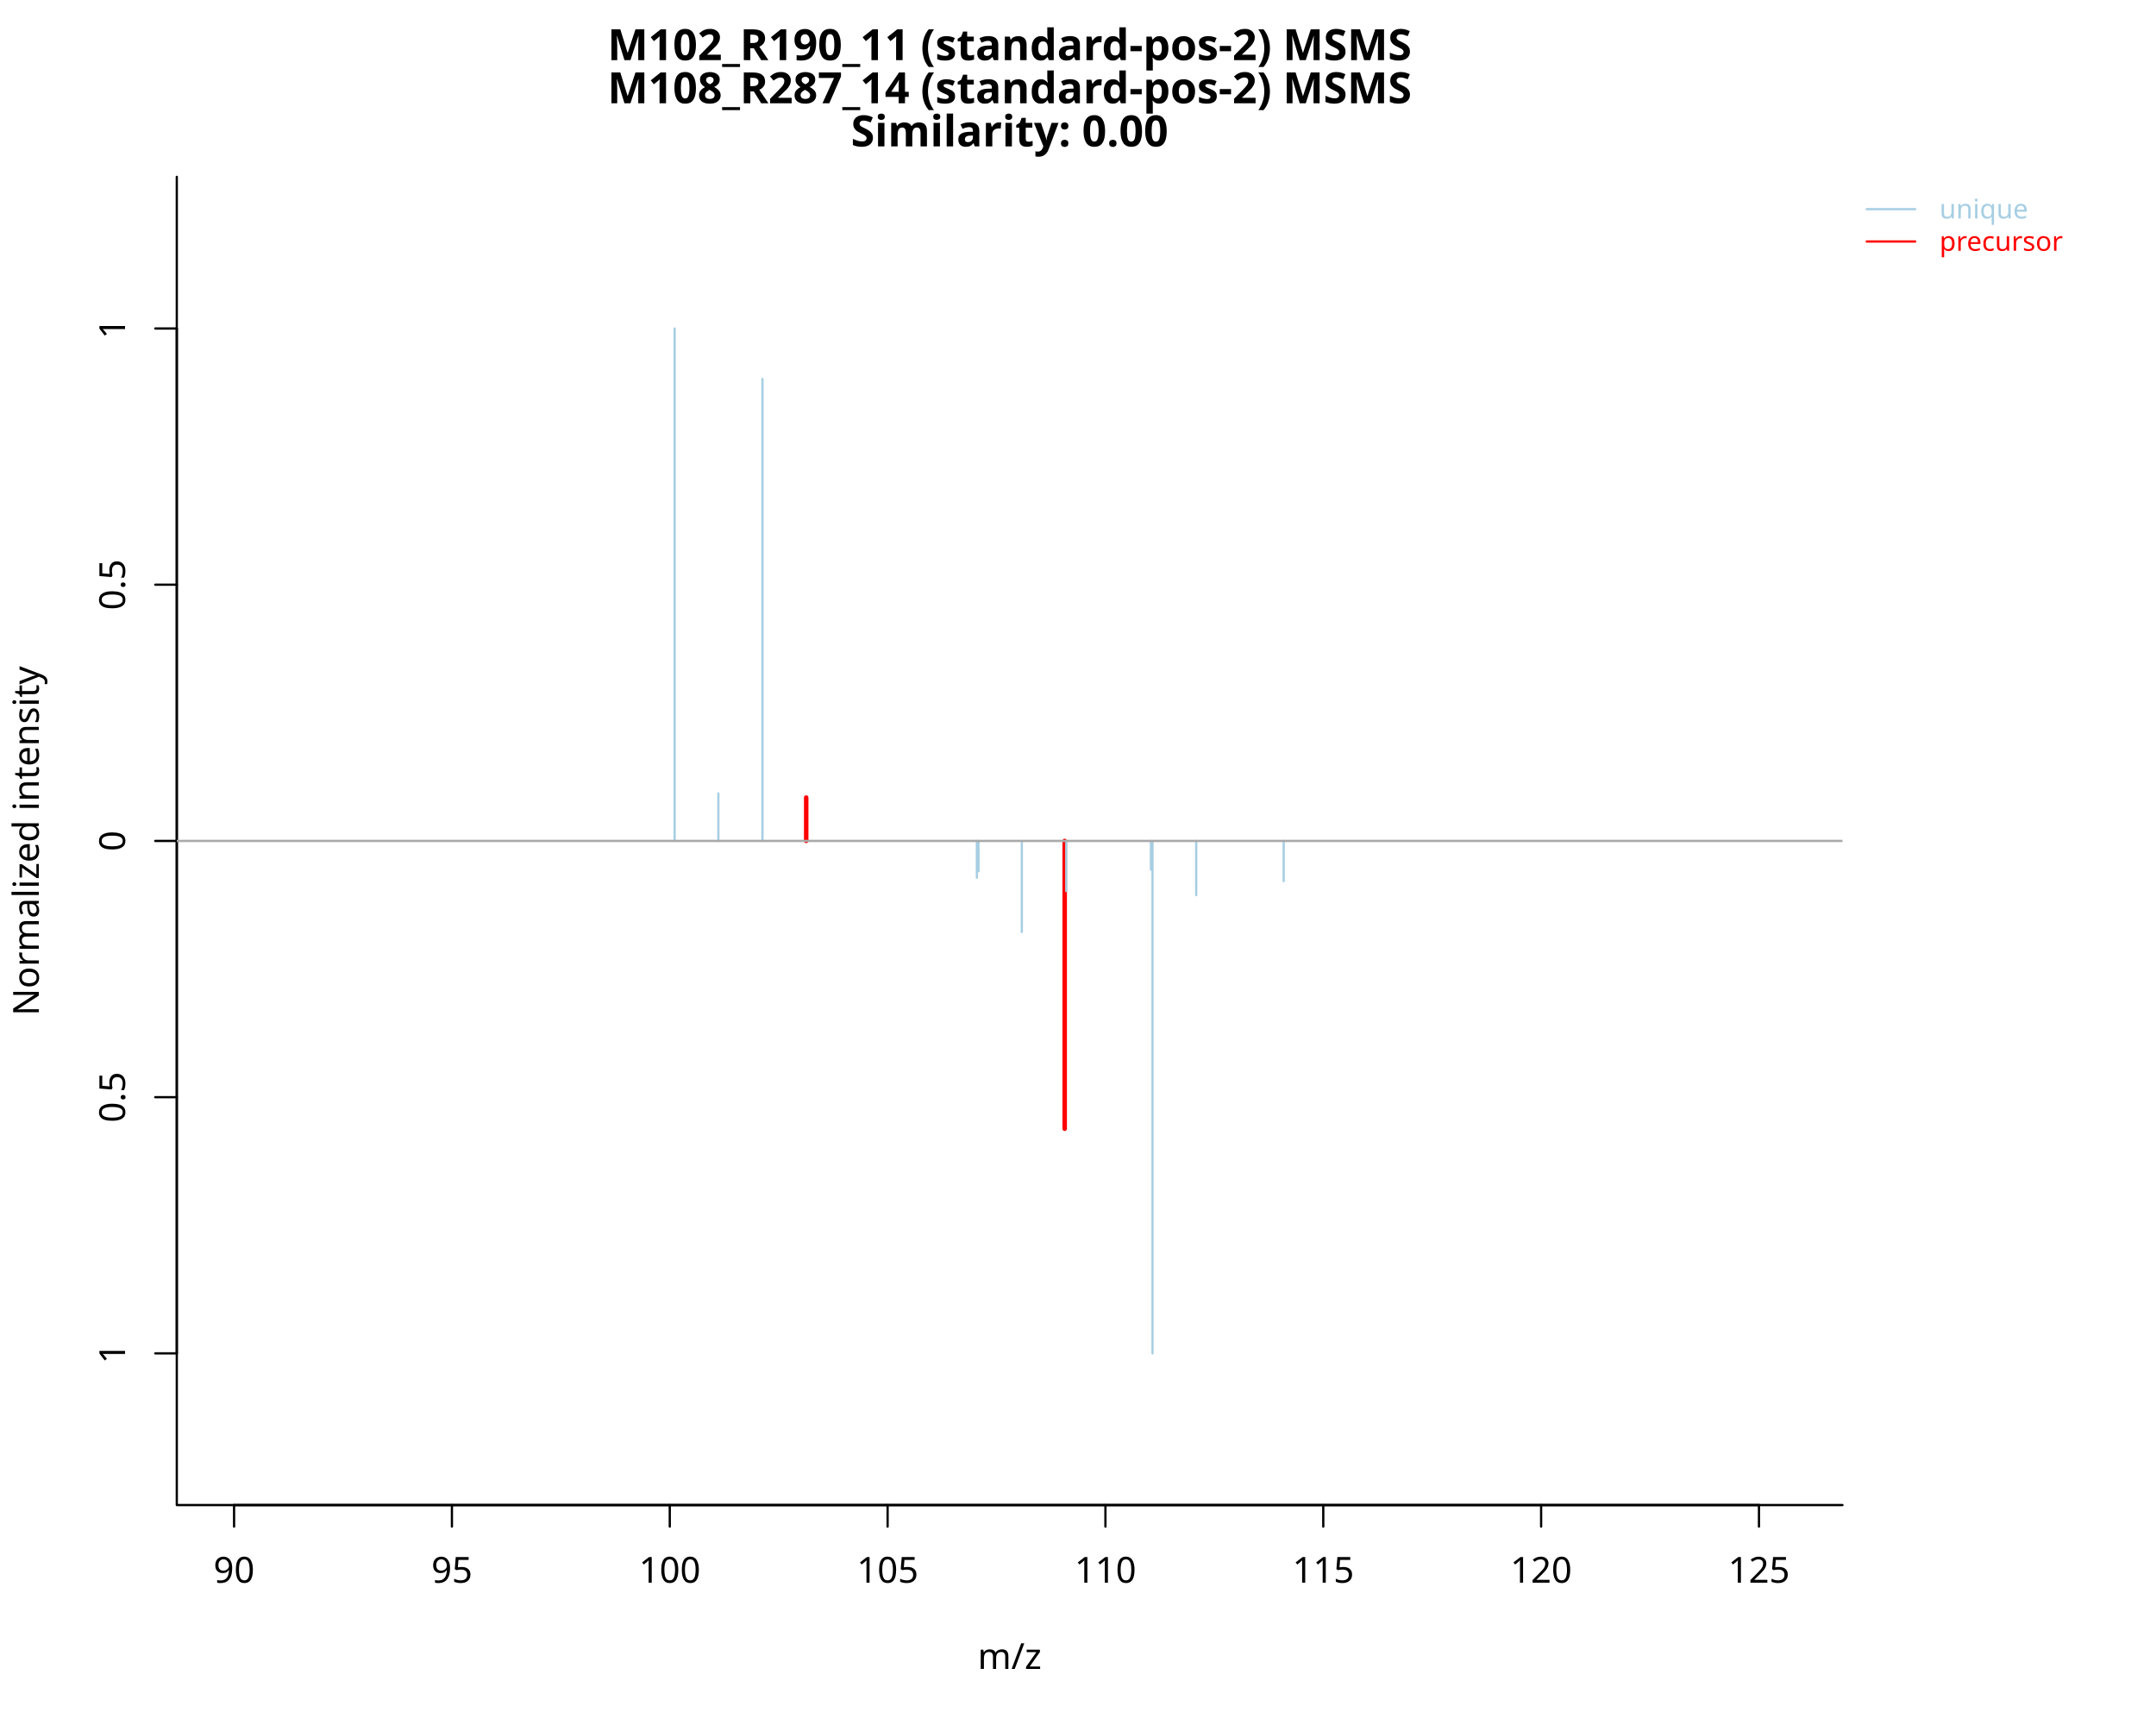
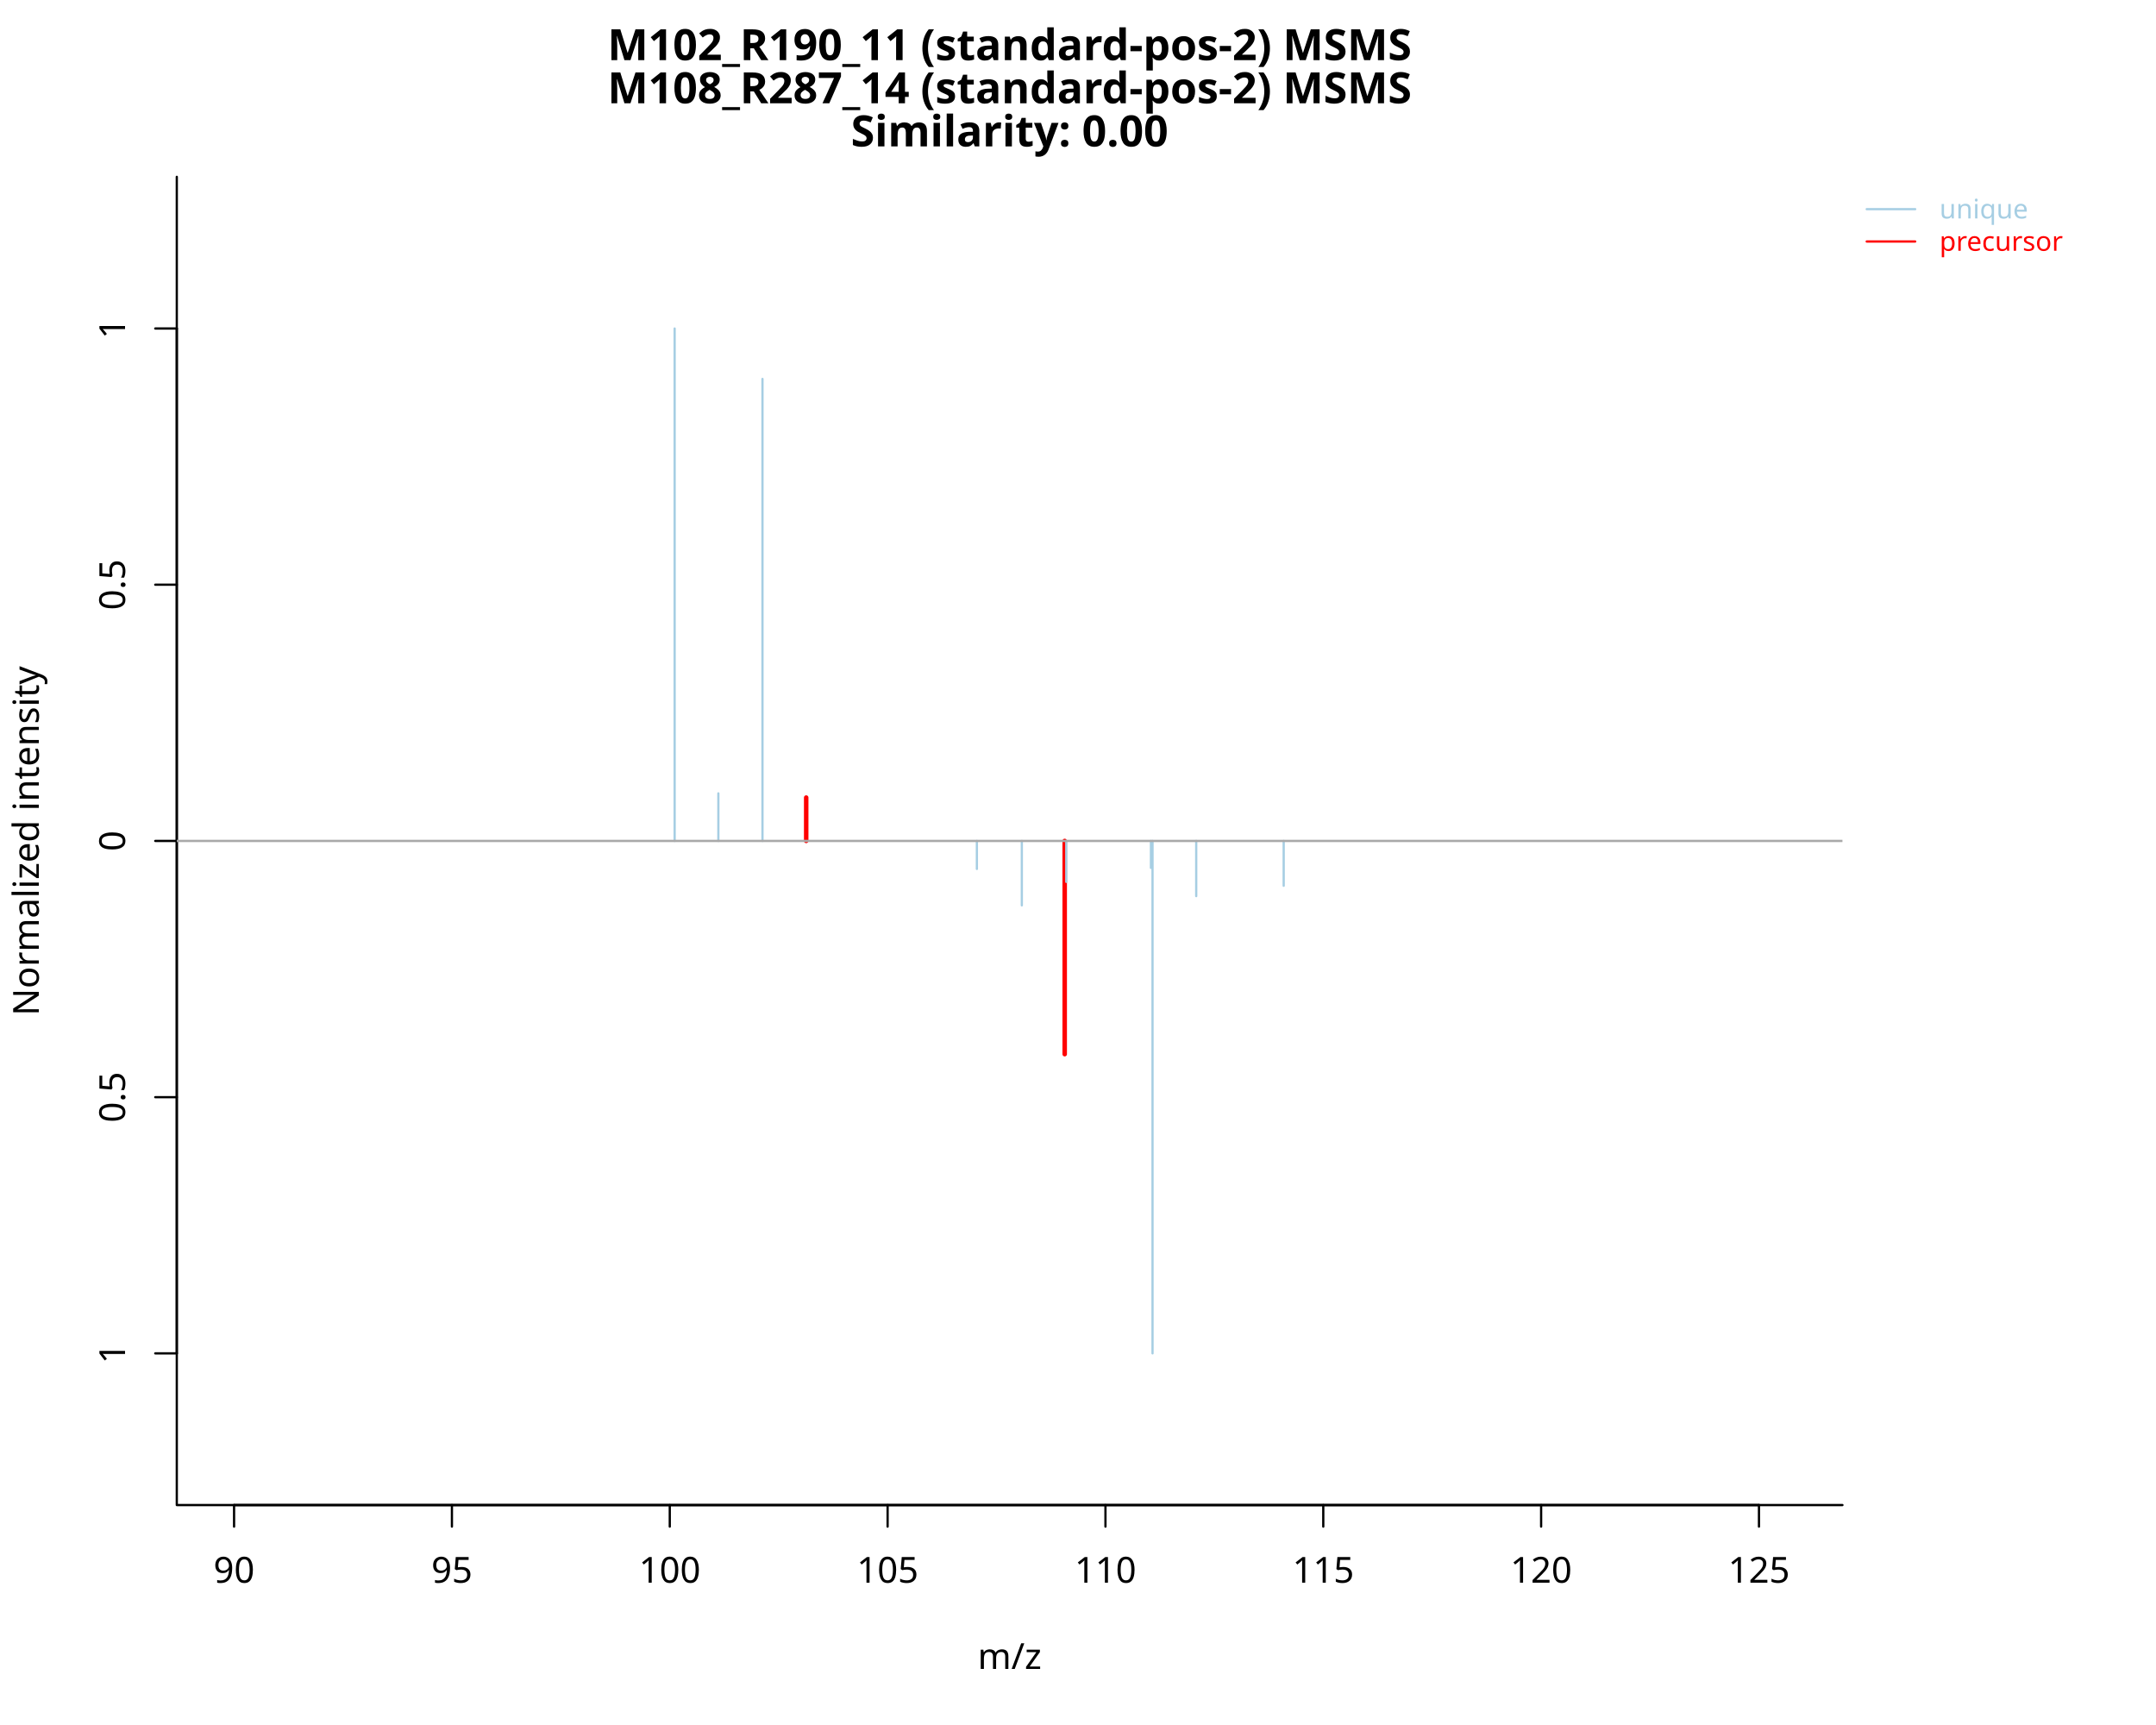
<svg xmlns="http://www.w3.org/2000/svg" class="svglite" data-engine-version="2.0" width="720.00pt" height="576.00pt" viewBox="0 0 720.00 576.00">
  <defs>
    <style type="text/css">
    .svglite line, .svglite polyline, .svglite polygon, .svglite path, .svglite rect, .svglite circle {
      fill: none;
      stroke: #000000;
      stroke-linecap: round;
      stroke-linejoin: round;
      stroke-miterlimit: 10.00;
    }
  </style>
  </defs>
  <rect width="100%" height="100%" style="stroke: none; fill: #FFFFFF;" />
  <defs>
    <clipPath id="cpMC4wMHw3MjAuMDB8MC4wMHw1NzYuMDA=">
      <rect x="0.00" y="0.00" width="720.00" height="576.00" />
    </clipPath>
  </defs>
  <g clip-path="url(#cpMC4wMHw3MjAuMDB8MC4wMHw1NzYuMDA=)">
    <line x1="78.17" y1="502.56" x2="587.41" y2="502.56" style="stroke-width: 0.75;" />
    <line x1="78.17" y1="502.56" x2="78.17" y2="509.76" style="stroke-width: 0.75;" />
    <line x1="150.92" y1="502.56" x2="150.92" y2="509.76" style="stroke-width: 0.75;" />
    <line x1="223.67" y1="502.56" x2="223.67" y2="509.76" style="stroke-width: 0.75;" />
    <line x1="296.42" y1="502.56" x2="296.42" y2="509.76" style="stroke-width: 0.75;" />
-     <line x1="369.16" y1="502.56" x2="369.16" y2="509.76" style="stroke-width: 0.75;" />
+     <line x1="369.17" y1="502.56" x2="369.17" y2="509.76" style="stroke-width: 0.75;" />
    <line x1="441.91" y1="502.56" x2="441.91" y2="509.76" style="stroke-width: 0.75;" />
    <line x1="514.66" y1="502.56" x2="514.66" y2="509.76" style="stroke-width: 0.75;" />
    <line x1="587.41" y1="502.56" x2="587.41" y2="509.76" style="stroke-width: 0.75;" />
    <text x="78.17" y="528.48" text-anchor="middle" style="font-size: 12.00px; font-family: sans;" textLength="13.35px" lengthAdjust="spacingAndGlyphs">90</text>
    <text x="150.92" y="528.48" text-anchor="middle" style="font-size: 12.00px; font-family: sans;" textLength="13.35px" lengthAdjust="spacingAndGlyphs">95</text>
    <text x="223.67" y="528.48" text-anchor="middle" style="font-size: 12.00px; font-family: sans;" textLength="20.02px" lengthAdjust="spacingAndGlyphs">100</text>
    <text x="296.42" y="528.48" text-anchor="middle" style="font-size: 12.00px; font-family: sans;" textLength="20.02px" lengthAdjust="spacingAndGlyphs">105</text>
-     <text x="369.16" y="528.48" text-anchor="middle" style="font-size: 12.00px; font-family: sans;" textLength="20.02px" lengthAdjust="spacingAndGlyphs">110</text>
+     <text x="369.17" y="528.48" text-anchor="middle" style="font-size: 12.00px; font-family: sans;" textLength="20.02px" lengthAdjust="spacingAndGlyphs">110</text>
    <text x="441.91" y="528.48" text-anchor="middle" style="font-size: 12.00px; font-family: sans;" textLength="20.02px" lengthAdjust="spacingAndGlyphs">115</text>
    <text x="514.66" y="528.48" text-anchor="middle" style="font-size: 12.00px; font-family: sans;" textLength="20.02px" lengthAdjust="spacingAndGlyphs">120</text>
    <text x="587.41" y="528.48" text-anchor="middle" style="font-size: 12.00px; font-family: sans;" textLength="20.02px" lengthAdjust="spacingAndGlyphs">125</text>
    <polyline points="59.04,59.04 59.04,502.56 615.29,502.56 " style="stroke-width: 0.75;" />
  </g>
  <defs>
    <clipPath id="cpMC4wMHw2NDUuNTN8MC4wMHw1NzYuMDA=">
      <rect x="0.00" y="0.00" width="645.53" height="576.00" />
    </clipPath>
  </defs>
  <g clip-path="url(#cpMC4wMHw2NDUuNTN8MC4wMHw1NzYuMDA=)">
    <text x="337.16" y="20.08" text-anchor="middle" style="font-size: 14.40px; font-weight: bold; font-family: sans;" textLength="260.18px" lengthAdjust="spacingAndGlyphs">M102_R190_11 (standard-pos-2) MSMS</text>
    <text x="337.16" y="34.48" text-anchor="middle" style="font-size: 14.40px; font-weight: bold; font-family: sans;" textLength="260.18px" lengthAdjust="spacingAndGlyphs">M108_R287_14 (standard-pos-2) MSMS</text>
    <text x="337.16" y="48.88" text-anchor="middle" style="font-size: 14.40px; font-weight: bold; font-family: sans;" textLength="94.44px" lengthAdjust="spacingAndGlyphs">Similarity: 0.00</text>
    <text x="337.16" y="557.28" text-anchor="middle" style="font-size: 12.00px; font-family: sans;" textLength="19.34px" lengthAdjust="spacingAndGlyphs">m/z</text>
    <text transform="translate(12.96,280.80) rotate(-90)" text-anchor="middle" style="font-size: 12.00px; font-family: sans;" textLength="108.06px" lengthAdjust="spacingAndGlyphs">Normalized intensity</text>
  </g>
  <defs>
    <clipPath id="cpNTkuMDR8NjE1LjI5fDU5LjA0fDUwMi41Ng==">
      <rect x="59.04" y="59.04" width="556.25" height="443.52" />
    </clipPath>
  </defs>
  <g clip-path="url(#cpNTkuMDR8NjE1LjI5fDU5LjA0fDUwMi41Ng==)">
-     <line x1="384.88" y1="280.80" x2="384.88" y2="451.91" style="stroke-width: 0.75; stroke: #A6CEE3;" />
-     <line x1="355.56" y1="280.80" x2="355.56" y2="376.90" style="stroke-width: 1.50; stroke: #FF0000;" />
-     <line x1="341.24" y1="280.80" x2="341.24" y2="311.22" style="stroke-width: 0.75; stroke: #A6CEE3;" />
-     <line x1="399.48" y1="280.80" x2="399.48" y2="298.91" style="stroke-width: 0.75; stroke: #A6CEE3;" />
-     <line x1="356.08" y1="280.80" x2="356.08" y2="297.53" style="stroke-width: 0.75; stroke: #A6CEE3;" />
-     <line x1="428.69" y1="280.80" x2="428.69" y2="294.23" style="stroke-width: 0.75; stroke: #A6CEE3;" />
-     <line x1="326.23" y1="280.80" x2="326.23" y2="293.08" style="stroke-width: 0.75; stroke: #A6CEE3;" />
-     <line x1="326.76" y1="280.80" x2="326.76" y2="290.91" style="stroke-width: 0.75; stroke: #A6CEE3;" />
-     <line x1="384.36" y1="280.80" x2="384.36" y2="290.42" style="stroke-width: 0.75; stroke: #A6CEE3;" />
+     <line x1="384.89" y1="280.80" x2="384.89" y2="451.91" style="stroke-width: 0.75; stroke: #A6CEE3;" />
+     <line x1="355.56" y1="280.80" x2="355.56" y2="352.00" style="stroke-width: 1.50; stroke: #FF0000;" />
+     <line x1="341.24" y1="280.80" x2="341.24" y2="302.32" style="stroke-width: 0.75; stroke: #A6CEE3;" />
+     <line x1="399.48" y1="280.80" x2="399.48" y2="299.23" style="stroke-width: 0.75; stroke: #A6CEE3;" />
+     <line x1="428.69" y1="280.80" x2="428.69" y2="295.77" style="stroke-width: 0.75; stroke: #A6CEE3;" />
+     <line x1="356.08" y1="280.80" x2="356.08" y2="294.48" style="stroke-width: 0.75; stroke: #A6CEE3;" />
+     <line x1="326.23" y1="280.80" x2="326.23" y2="290.15" style="stroke-width: 0.75; stroke: #A6CEE3;" />
+     <line x1="384.36" y1="280.80" x2="384.36" y2="289.81" style="stroke-width: 0.75; stroke: #A6CEE3;" />
    <line x1="269.23" y1="280.80" x2="269.23" y2="266.31" style="stroke-width: 1.50; stroke: #FF0000;" />
    <line x1="239.90" y1="280.80" x2="239.90" y2="264.91" style="stroke-width: 0.75; stroke: #A6CEE3;" />
    <line x1="254.63" y1="280.80" x2="254.63" y2="126.52" style="stroke-width: 0.75; stroke: #A6CEE3;" />
    <line x1="225.30" y1="280.80" x2="225.30" y2="109.69" style="stroke-width: 0.75; stroke: #A6CEE3;" />
  </g>
  <g clip-path="url(#cpMC4wMHw3MjAuMDB8MC4wMHw1NzYuMDA=)">
    <line x1="59.04" y1="451.91" x2="59.04" y2="109.69" style="stroke-width: 0.75;" />
    <line x1="59.04" y1="451.91" x2="51.84" y2="451.91" style="stroke-width: 0.75;" />
    <line x1="59.04" y1="366.36" x2="51.84" y2="366.36" style="stroke-width: 0.75;" />
    <line x1="59.04" y1="280.80" x2="51.84" y2="280.80" style="stroke-width: 0.75;" />
    <line x1="59.04" y1="195.24" x2="51.84" y2="195.24" style="stroke-width: 0.75;" />
    <line x1="59.04" y1="109.69" x2="51.84" y2="109.69" style="stroke-width: 0.75;" />
    <text transform="translate(41.76,451.91) rotate(-90)" text-anchor="middle" style="font-size: 12.00px; font-family: sans;" textLength="6.67px" lengthAdjust="spacingAndGlyphs">1</text>
    <text transform="translate(41.76,366.36) rotate(-90)" text-anchor="middle" style="font-size: 12.00px; font-family: sans;" textLength="16.68px" lengthAdjust="spacingAndGlyphs">0.5</text>
    <text transform="translate(41.76,280.80) rotate(-90)" text-anchor="middle" style="font-size: 12.00px; font-family: sans;" textLength="6.67px" lengthAdjust="spacingAndGlyphs">0</text>
    <text transform="translate(41.76,195.24) rotate(-90)" text-anchor="middle" style="font-size: 12.00px; font-family: sans;" textLength="16.68px" lengthAdjust="spacingAndGlyphs">0.5</text>
    <text transform="translate(41.76,109.69) rotate(-90)" text-anchor="middle" style="font-size: 12.00px; font-family: sans;" textLength="6.67px" lengthAdjust="spacingAndGlyphs">1</text>
  </g>
  <g clip-path="url(#cpNTkuMDR8NjE1LjI5fDU5LjA0fDUwMi41Ng==)">
    <line x1="59.04" y1="280.80" x2="615.29" y2="280.80" style="stroke-width: 0.75; stroke: #A9A9A9;" />
  </g>
  <g clip-path="url(#cpMC4wMHw3MjAuMDB8MC4wMHw1NzYuMDA=)">
    <line x1="623.39" y1="69.84" x2="639.59" y2="69.84" style="stroke-width: 0.75; stroke: #A6CEE3;" />
    <line x1="623.39" y1="80.64" x2="639.59" y2="80.64" style="stroke-width: 0.75; stroke: #FF0000;" />
    <text x="647.69" y="72.94" style="font-size: 9.00px; fill: #A6CEE3; font-family: sans;" textLength="27.03px" lengthAdjust="spacingAndGlyphs">unique</text>
    <text x="647.69" y="83.74" style="font-size: 9.00px; fill: #FF0000; font-family: sans;" textLength="38.02px" lengthAdjust="spacingAndGlyphs">precursor</text>
  </g>
</svg>
